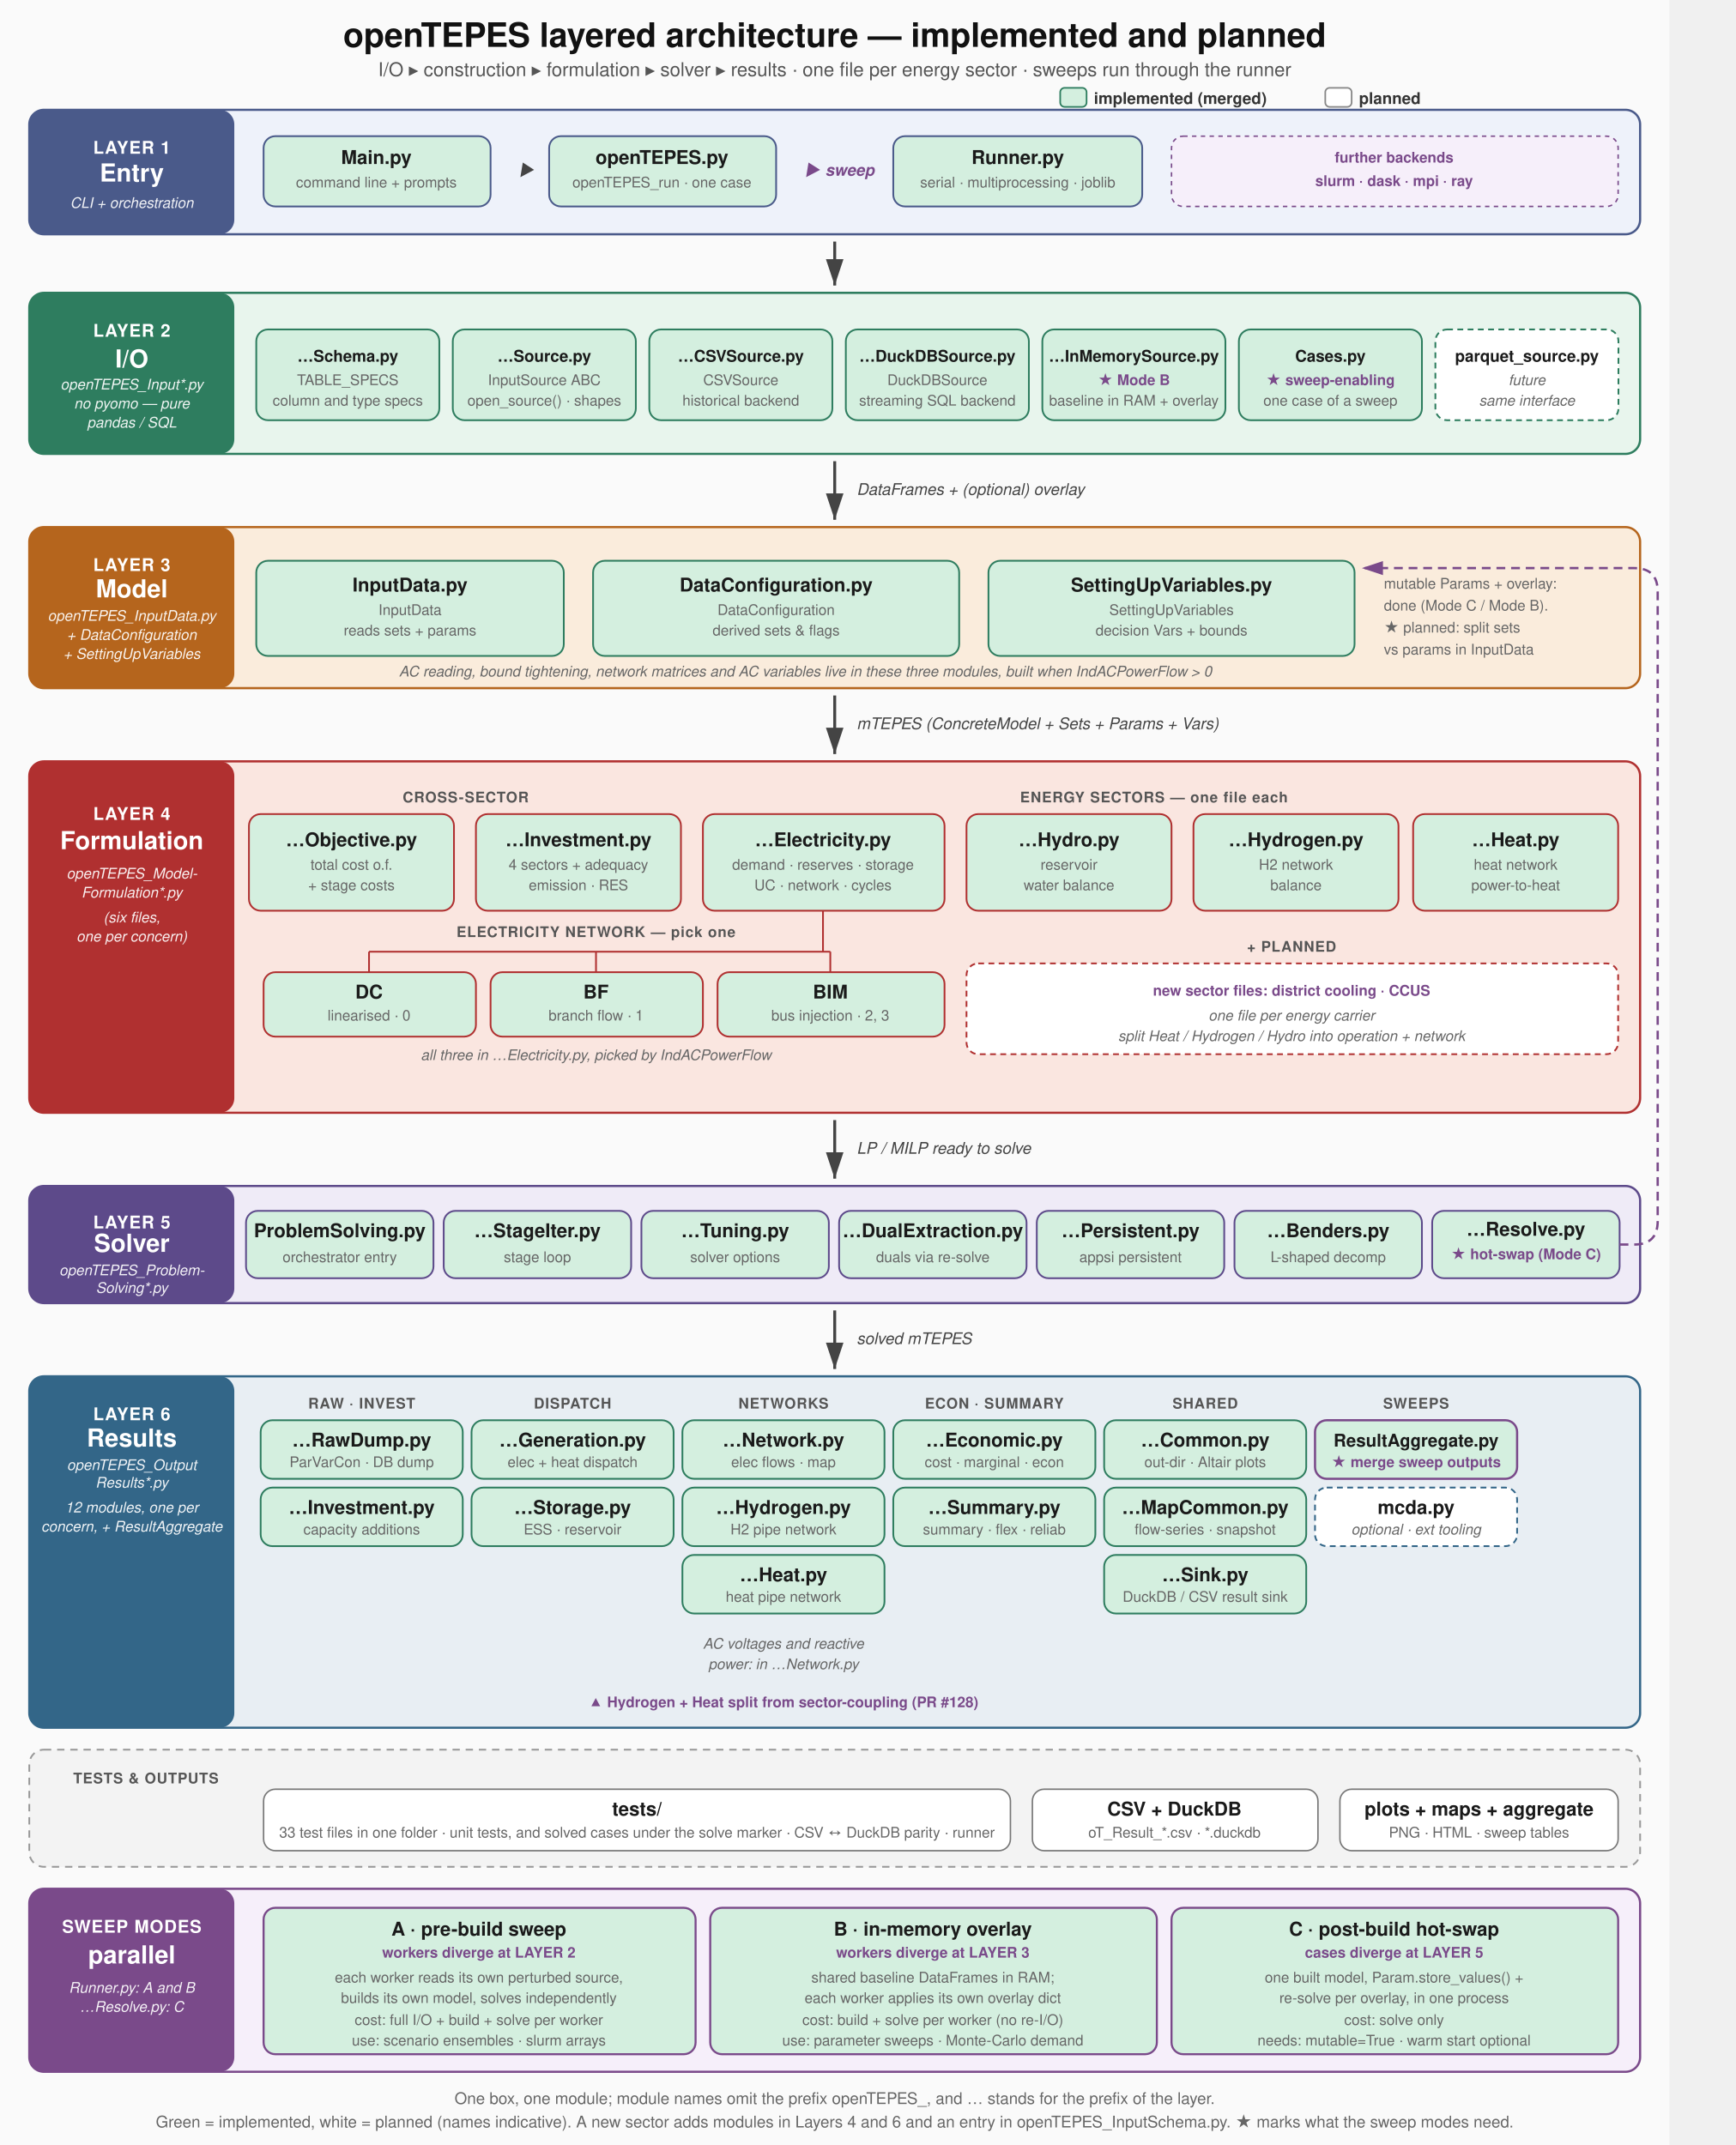
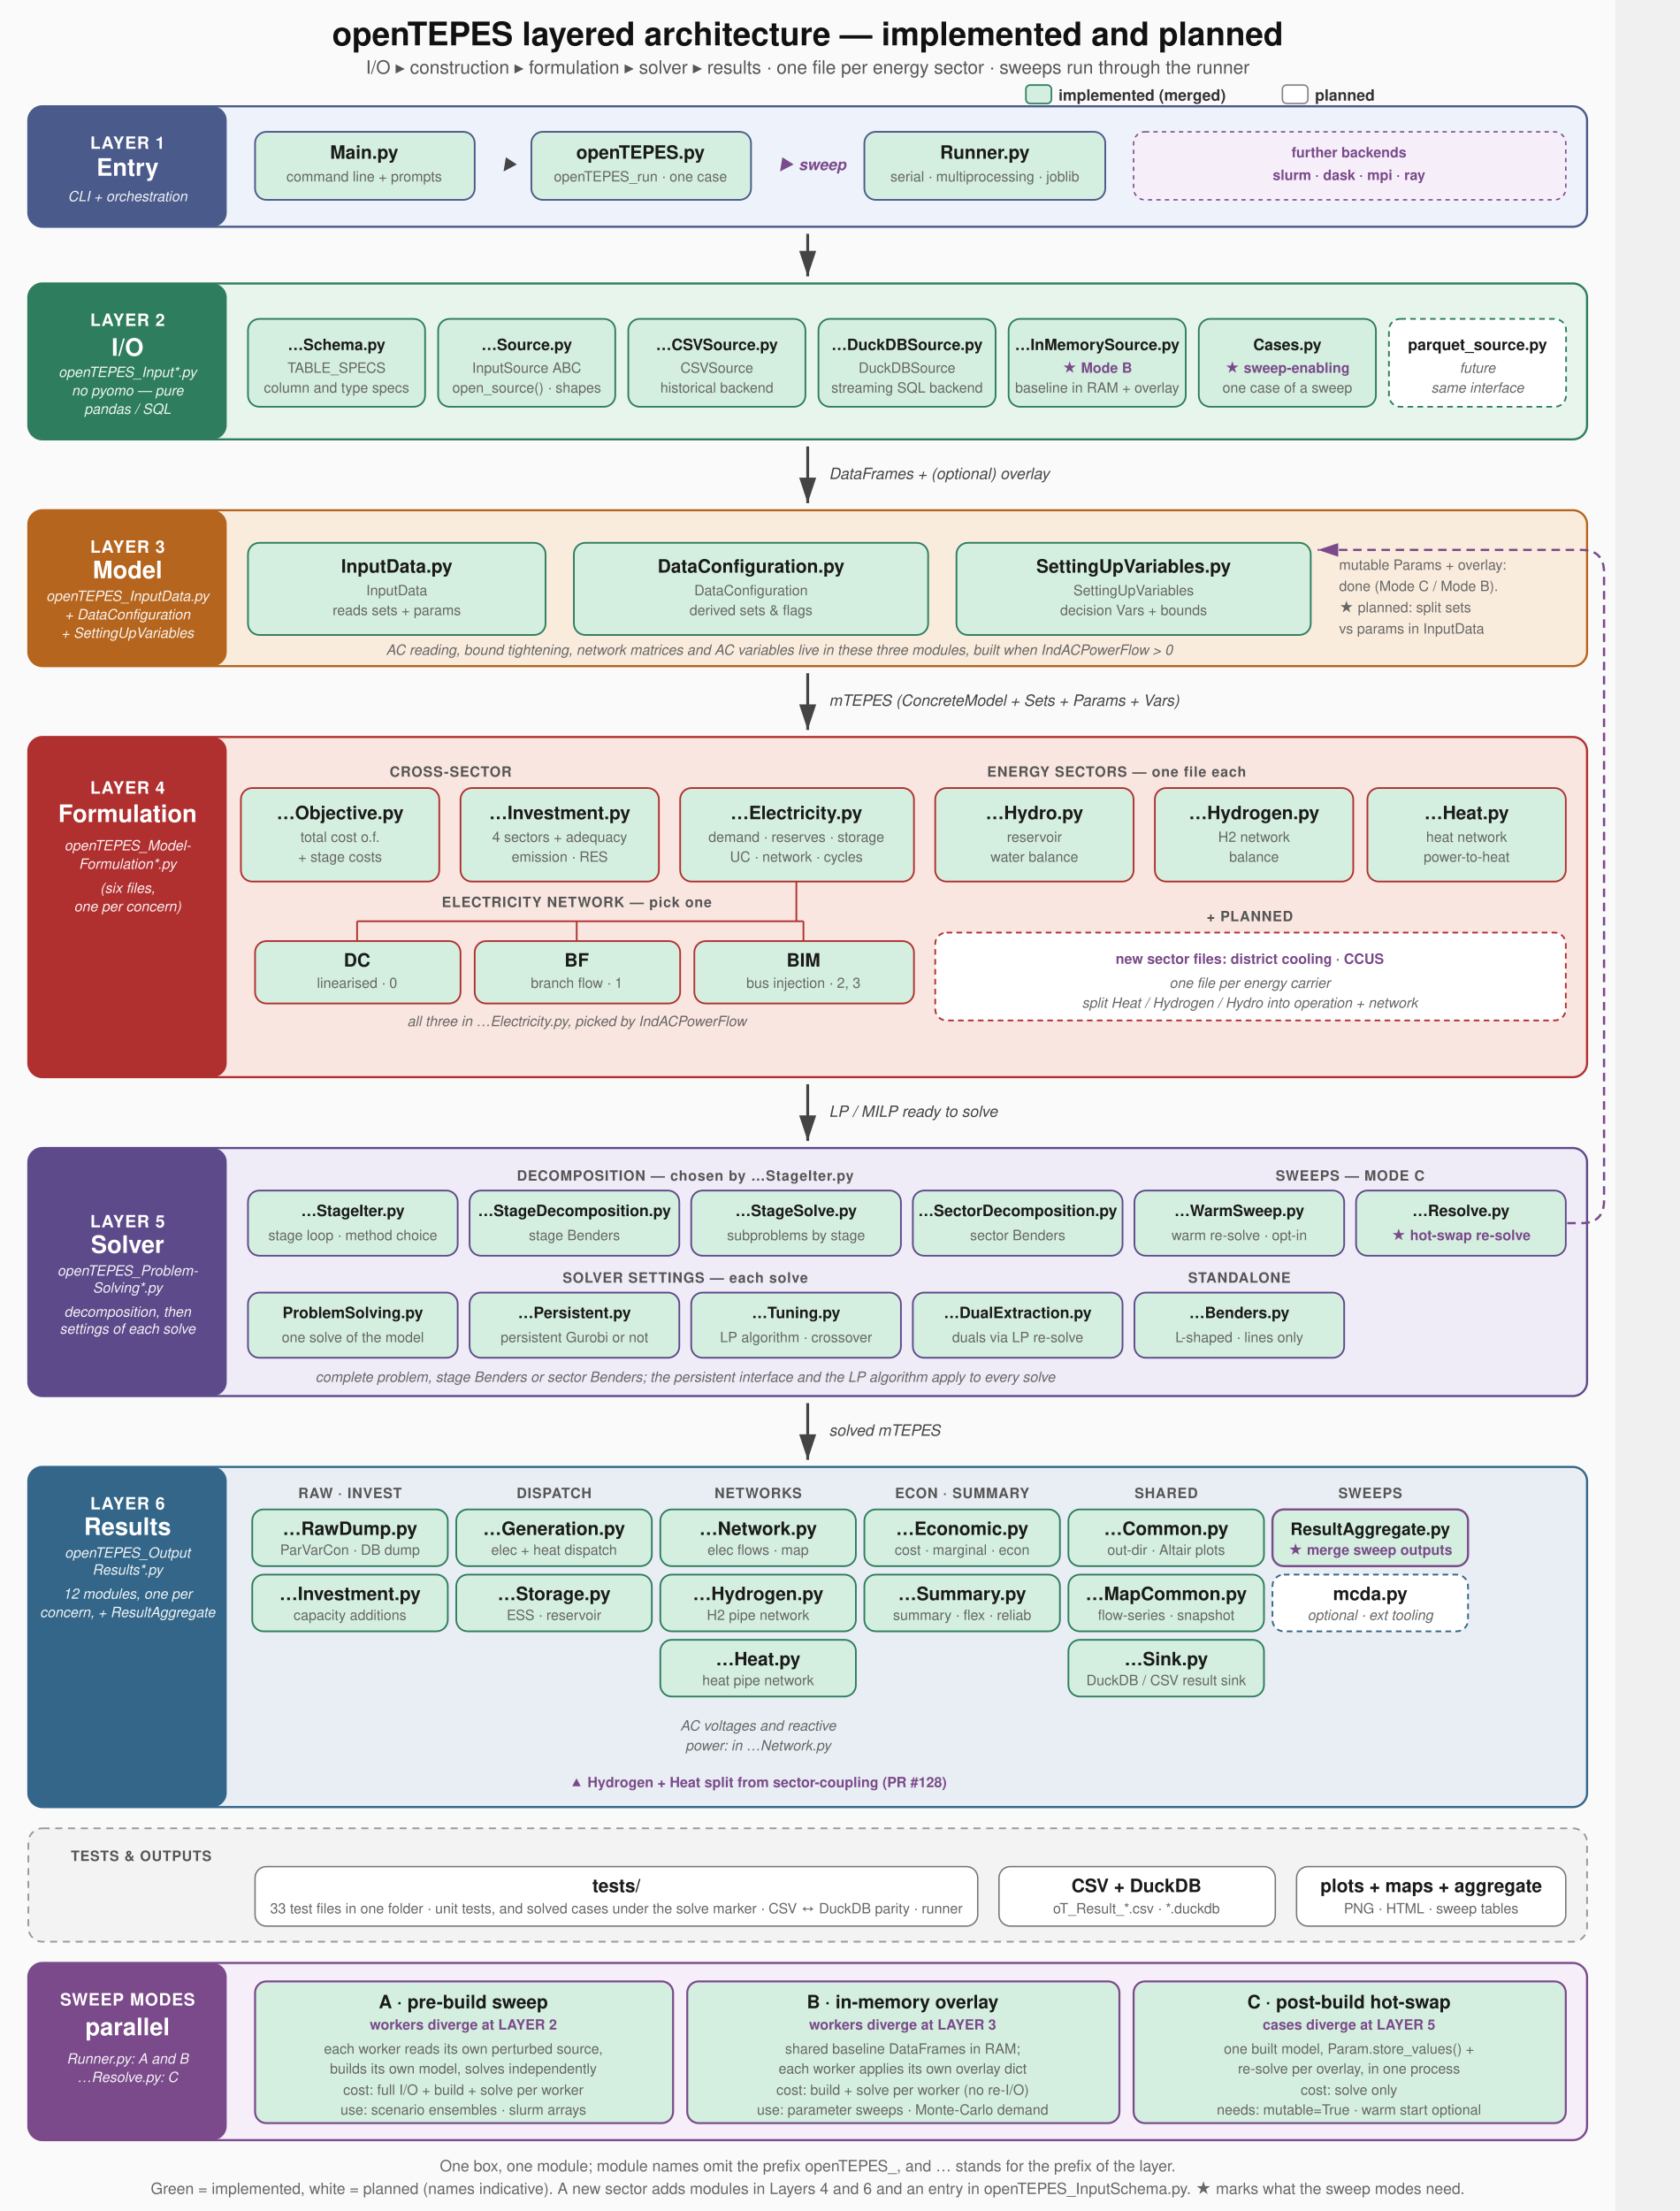
- <svg xmlns="http://www.w3.org/2000/svg" viewBox="0 0 1185 1465" font-family="-apple-system,BlinkMacSystemFont,'Segoe UI',Helvetica,Arial,sans-serif">
+ <svg xmlns="http://www.w3.org/2000/svg" viewBox="0 0 1185 1560" font-family="-apple-system,BlinkMacSystemFont,'Segoe UI',Helvetica,Arial,sans-serif">
  <defs>
    <marker id="arrow" markerWidth="10" markerHeight="10" refX="9" refY="3" orient="auto" markerUnits="strokeWidth">
      <path d="M0,0 L0,6 L9,3 z" fill="#444" />
    </marker>
    <marker id="arrowP" markerWidth="10" markerHeight="10" refX="9" refY="3" orient="auto" markerUnits="strokeWidth">
      <path d="M0,0 L0,6 L9,3 z" fill="#7a4a8a" />
    </marker>
    <style>
      .title       { font-size: 23px; font-weight: 800; fill: #111; }
      .subtitle    { font-size: 13px; fill: #555; }
      .layer-tag   { font-size: 12px; font-weight: 700; fill: #fff; letter-spacing: 0.5px; }
      .layer-name  { font-size: 17px; font-weight: 800; fill: #fff; }
      .layer-note  { font-size: 10px; fill: #fff; opacity: 0.92; font-style: italic; }
      .mod         { font-size: 13px; font-weight: 700; fill: #1a1a1a; }
      .mod-sub     { font-size: 10px; fill: #666; }
      .mod-flag    { font-size: 10px; font-weight: 700; fill: #7a4a8a; }
      .sector-tag  { font-size: 10px; font-weight: 700; fill: #555; letter-spacing: 0.5px; }
      .arrow-lbl   { font-size: 11px; fill: #444; font-style: italic; }
      .arrow-lblP  { font-size: 11px; fill: #7a4a8a; font-style: italic; font-weight: 700; }
      .footer      { font-size: 11px; fill: #666; }
      .legend      { font-size: 11px; font-weight: 700; fill: #333; }
    </style>
  </defs>
-   <rect width="1140" height="1465" fill="#fafafa" />
+   <rect width="1140" height="1560" fill="#fafafa" />
  <text x="570" y="32" text-anchor="middle" class="title">openTEPES layered architecture — implemented and planned</text>
  <text x="570" y="52" text-anchor="middle" class="subtitle">I/O  ▸  construction  ▸  formulation  ▸  solver  ▸  results · one file per energy sector · sweeps run through the runner</text>
  <rect x="724" y="60" width="18" height="13" rx="3" fill="#d4efdf" stroke="#2e7d5f" stroke-width="1.1" />
  <text x="747" y="71" class="legend">implemented (merged)</text>
  <rect x="905" y="60" width="18" height="13" rx="3" fill="#fff" stroke="#888" stroke-width="1.1" />
  <text x="928" y="71" class="legend">planned</text>
  <g>
    <rect x="20" y="75" width="1100" height="85" rx="10" fill="#eef2fa" stroke="#4a5a8a" stroke-width="1.5" />
    <rect x="20" y="75" width="140" height="85" rx="10" fill="#4a5a8a" />
    <text x="90" y="105" text-anchor="middle" class="layer-tag">LAYER 1</text>
    <text x="90" y="124" text-anchor="middle" class="layer-name">Entry</text>
    <text x="90" y="142" text-anchor="middle" class="layer-note">CLI + orchestration</text>
    <rect x="180" y="93" width="155" height="48" rx="8" fill="#d4efdf" stroke="#4a5a8a" stroke-width="1.2" />
    <text x="257" y="112" text-anchor="middle" class="mod">Main.py</text>
    <text x="257" y="128" text-anchor="middle" class="mod-sub">command line + prompts</text>
    <text x="355" y="120" class="arrow-lbl">▶</text>
    <rect x="375" y="93" width="155" height="48" rx="8" fill="#d4efdf" stroke="#4a5a8a" stroke-width="1.2" />
    <text x="452" y="112" text-anchor="middle" class="mod">openTEPES.py</text>
    <text x="452" y="128" text-anchor="middle" class="mod-sub">openTEPES_run · one case</text>
    <text x="550" y="120" class="arrow-lblP">▶ sweep</text>
    <rect x="610" y="93" width="170" height="48" rx="8" fill="#d4efdf" stroke="#4a5a8a" stroke-width="1.2" />
    <text x="695" y="112" text-anchor="middle" class="mod">Runner.py</text>
    <text x="695" y="128" text-anchor="middle" class="mod-sub">serial · multiprocessing · joblib</text>
    <rect x="800" y="93" width="305" height="48" rx="8" fill="#f6effa" stroke="#7a4a8a" stroke-width="1.0" stroke-dasharray="3 3" />
    <text x="952" y="111" text-anchor="middle" class="mod-flag">further backends</text>
    <text x="952" y="127" text-anchor="middle" class="mod-flag">slurm · dask · mpi · ray</text>
  </g>
  <line x1="570" y1="165" x2="570" y2="195" stroke="#444" stroke-width="2" marker-end="url(#arrow)" />
  <g>
    <rect x="20" y="200" width="1100" height="110" rx="10" fill="#e8f5ed" stroke="#2e7d5f" stroke-width="1.5" />
    <rect x="20" y="200" width="140" height="110" rx="10" fill="#2e7d5f" />
    <text x="90" y="230" text-anchor="middle" class="layer-tag">LAYER 2</text>
    <text x="90" y="251" text-anchor="middle" class="layer-name">I/O</text>
    <text x="90" y="266" text-anchor="middle" class="layer-note">openTEPES_Input*.py</text>
    <text x="90" y="279" text-anchor="middle" class="layer-note">no pyomo — pure</text>
    <text x="90" y="292" text-anchor="middle" class="layer-note">pandas / SQL</text>
    <rect x="175.0" y="225" width="125" height="62" rx="8" fill="#d4efdf" stroke="#2e7d5f" stroke-width="1.2" />
    <text x="237.5" y="247" text-anchor="middle" class="mod" style="font-size:11px">…Schema.py</text>
    <text x="237.5" y="263" text-anchor="middle" class="mod-sub">TABLE_SPECS</text>
    <text x="237.5" y="277" text-anchor="middle" class="mod-sub">column and type specs</text>
    <rect x="309.2" y="225" width="125" height="62" rx="8" fill="#d4efdf" stroke="#2e7d5f" stroke-width="1.2" />
    <text x="371.7" y="247" text-anchor="middle" class="mod" style="font-size:11px">…Source.py</text>
    <text x="371.7" y="263" text-anchor="middle" class="mod-sub">InputSource ABC</text>
    <text x="371.7" y="277" text-anchor="middle" class="mod-sub">open_source() · shapes</text>
    <rect x="443.4" y="225" width="125" height="62" rx="8" fill="#d4efdf" stroke="#2e7d5f" stroke-width="1.2" />
    <text x="505.9" y="247" text-anchor="middle" class="mod" style="font-size:11px">…CSVSource.py</text>
    <text x="505.9" y="263" text-anchor="middle" class="mod-sub">CSVSource</text>
    <text x="505.9" y="277" text-anchor="middle" class="mod-sub">historical backend</text>
    <rect x="577.6" y="225" width="125" height="62" rx="8" fill="#d4efdf" stroke="#2e7d5f" stroke-width="1.2" />
    <text x="640.1" y="247" text-anchor="middle" class="mod" style="font-size:11px">…DuckDBSource.py</text>
    <text x="640.1" y="263" text-anchor="middle" class="mod-sub">DuckDBSource</text>
    <text x="640.1" y="277" text-anchor="middle" class="mod-sub">streaming SQL backend</text>
    <rect x="711.8" y="225" width="125" height="62" rx="8" fill="#d4efdf" stroke="#2e7d5f" stroke-width="1.2" />
    <text x="774.3" y="247" text-anchor="middle" class="mod" style="font-size:11px">…InMemorySource.py</text>
    <text x="774.3" y="263" text-anchor="middle" class="mod-flag">★ Mode B</text>
    <text x="774.3" y="277" text-anchor="middle" class="mod-sub">baseline in RAM + overlay</text>
    <rect x="846.0" y="225" width="125" height="62" rx="8" fill="#d4efdf" stroke="#2e7d5f" stroke-width="1.2" />
    <text x="908.5" y="247" text-anchor="middle" class="mod" style="font-size:11px">Cases.py</text>
    <text x="908.5" y="263" text-anchor="middle" class="mod-flag">★ sweep-enabling</text>
    <text x="908.5" y="277" text-anchor="middle" class="mod-sub">one case of a sweep</text>
    <rect x="980.2" y="225" width="125" height="62" rx="8" fill="#fff" stroke="#2e7d5f" stroke-width="1.2" stroke-dasharray="4 3" />
    <text x="1042.7" y="247" text-anchor="middle" class="mod" style="font-size:11px">parquet_source.py</text>
    <text x="1042.7" y="263" text-anchor="middle" class="mod-sub" font-style="italic">future</text>
    <text x="1042.7" y="277" text-anchor="middle" class="mod-sub" font-style="italic">same interface</text>
  </g>
  <line x1="570" y1="315" x2="570" y2="355" stroke="#444" stroke-width="2" marker-end="url(#arrow)" />
  <text x="585" y="338" class="arrow-lbl">DataFrames + (optional) overlay</text>
  <g>
    <rect x="20" y="360" width="1100" height="110" rx="10" fill="#faecdc" stroke="#b5651d" stroke-width="1.5" />
    <rect x="20" y="360" width="140" height="110" rx="10" fill="#b5651d" />
    <text x="90" y="390" text-anchor="middle" class="layer-tag">LAYER 3</text>
    <text x="90" y="408" text-anchor="middle" class="layer-name">Model</text>
    <text x="90" y="424" text-anchor="middle" class="layer-note">openTEPES_InputData.py</text>
    <text x="90" y="437" text-anchor="middle" class="layer-note">+ DataConfiguration</text>
    <text x="90" y="450" text-anchor="middle" class="layer-note">+ SettingUpVariables</text>
    <rect x="175" y="383" width="210" height="65" rx="8" fill="#d4efdf" stroke="#2e7d5f" stroke-width="1.2" />
    <text x="280" y="404" text-anchor="middle" class="mod">InputData.py</text>
    <text x="280" y="420" text-anchor="middle" class="mod-sub">InputData</text>
    <text x="280" y="434" text-anchor="middle" class="mod-sub">reads sets + params</text>
    <rect x="405" y="383" width="250" height="65" rx="8" fill="#d4efdf" stroke="#2e7d5f" stroke-width="1.2" />
    <text x="530" y="404" text-anchor="middle" class="mod">DataConfiguration.py</text>
    <text x="530" y="420" text-anchor="middle" class="mod-sub">DataConfiguration</text>
    <text x="530" y="434" text-anchor="middle" class="mod-sub">derived sets &amp; flags</text>
    <rect x="675" y="383" width="250" height="65" rx="8" fill="#d4efdf" stroke="#2e7d5f" stroke-width="1.2" />
    <text x="800" y="404" text-anchor="middle" class="mod">SettingUpVariables.py</text>
    <text x="800" y="420" text-anchor="middle" class="mod-sub">SettingUpVariables</text>
    <text x="800" y="434" text-anchor="middle" class="mod-sub">decision Vars + bounds</text>
    <text x="945" y="402" class="mod-sub">mutable Params + overlay:</text>
    <text x="945" y="417" class="mod-sub">done (Mode C / Mode B).</text>
    <text x="945" y="432" class="mod-sub">★ planned: split sets</text>
    <text x="945" y="447" class="mod-sub">vs params in InputData</text>
  </g>
  <line x1="570" y1="475" x2="570" y2="515" stroke="#444" stroke-width="2" marker-end="url(#arrow)" />
  <text x="585" y="498" class="arrow-lbl">mTEPES (ConcreteModel + Sets + Params + Vars)</text>
  <g>
    <text x="550" y="462" text-anchor="middle" class="mod-sub" font-style="italic">AC reading, bound tightening, network matrices and AC variables live in these three modules, built when IndACPowerFlow &gt; 0</text>
    <rect x="20" y="520" width="1100" height="240" rx="10" fill="#fae6e0" stroke="#b03030" stroke-width="1.5" />
    <rect x="20" y="520" width="140" height="240" rx="10" fill="#b03030" />
    <text x="90" y="560" text-anchor="middle" class="layer-tag">LAYER 4</text>
    <text x="90" y="580" text-anchor="middle" class="layer-name">Formulation</text>
    <text x="90" y="600" text-anchor="middle" class="layer-note">openTEPES_Model-</text>
    <text x="90" y="613" text-anchor="middle" class="layer-note">Formulation*.py</text>
    <text x="90" y="630" text-anchor="middle" class="layer-note">(six files,</text>
    <text x="90" y="643" text-anchor="middle" class="layer-note">one per concern)</text>
    <text x="318" y="548" text-anchor="middle" class="sector-tag">CROSS-SECTOR</text>
    <rect x="170" y="556" width="140" height="66" rx="8" fill="#d4efdf" stroke="#b03030" stroke-width="1.2" />
    <text x="240" y="578" text-anchor="middle" class="mod">…Objective.py</text>
    <text x="240" y="594" text-anchor="middle" class="mod-sub">total cost o.f.</text>
    <text x="240" y="608" text-anchor="middle" class="mod-sub">+ stage costs</text>
    <rect x="325" y="556" width="140" height="66" rx="8" fill="#d4efdf" stroke="#b03030" stroke-width="1.2" />
    <text x="395" y="578" text-anchor="middle" class="mod">…Investment.py</text>
    <text x="395" y="594" text-anchor="middle" class="mod-sub">4 sectors + adequacy</text>
    <text x="395" y="608" text-anchor="middle" class="mod-sub">emission · RES</text>
    <text x="788" y="548" text-anchor="middle" class="sector-tag">ENERGY SECTORS  —  one file each</text>
    <rect x="480" y="556" width="165" height="66" rx="8" fill="#d4efdf" stroke="#b03030" stroke-width="1.2" />
    <text x="562" y="578" text-anchor="middle" class="mod">…Electricity.py</text>
    <text x="562" y="594" text-anchor="middle" class="mod-sub">demand · reserves · storage</text>
    <text x="562" y="608" text-anchor="middle" class="mod-sub">UC · network · cycles</text>
    <rect x="660" y="556" width="140" height="66" rx="8" fill="#d4efdf" stroke="#b03030" stroke-width="1.2" />
    <text x="730" y="578" text-anchor="middle" class="mod">…Hydro.py</text>
    <text x="730" y="594" text-anchor="middle" class="mod-sub">reservoir</text>
    <text x="730" y="608" text-anchor="middle" class="mod-sub">water balance</text>
    <rect x="815" y="556" width="140" height="66" rx="8" fill="#d4efdf" stroke="#b03030" stroke-width="1.2" />
    <text x="885" y="578" text-anchor="middle" class="mod">…Hydrogen.py</text>
    <text x="885" y="594" text-anchor="middle" class="mod-sub">H2 network</text>
    <text x="885" y="608" text-anchor="middle" class="mod-sub">balance</text>
    <rect x="965" y="556" width="140" height="66" rx="8" fill="#d4efdf" stroke="#b03030" stroke-width="1.2" />
    <text x="1035" y="578" text-anchor="middle" class="mod">…Heat.py</text>
    <text x="1035" y="594" text-anchor="middle" class="mod-sub">heat network</text>
    <text x="1035" y="608" text-anchor="middle" class="mod-sub">power-to-heat</text>
    <text x="407" y="640" text-anchor="middle" class="sector-tag">ELECTRICITY NETWORK  —  pick one</text>
    <line x1="562" y1="622" x2="562" y2="650" stroke="#b03030" stroke-width="1.2" />
    <line x1="252" y1="650" x2="567" y2="650" stroke="#b03030" stroke-width="1.2" />
    <line x1="252" y1="650" x2="252" y2="664" stroke="#b03030" stroke-width="1.2" />
    <line x1="407" y1="650" x2="407" y2="664" stroke="#b03030" stroke-width="1.2" />
    <line x1="567" y1="650" x2="567" y2="664" stroke="#b03030" stroke-width="1.2" />
    <rect x="180" y="664" width="145" height="44" rx="8" fill="#d4efdf" stroke="#b03030" stroke-width="1.2" />
    <text x="252" y="682" text-anchor="middle" class="mod">DC</text>
    <text x="252" y="697" text-anchor="middle" class="mod-sub">linearised · 0</text>
    <rect x="335" y="664" width="145" height="44" rx="8" fill="#d4efdf" stroke="#b03030" stroke-width="1.2" />
    <text x="407" y="682" text-anchor="middle" class="mod">BF</text>
    <text x="407" y="697" text-anchor="middle" class="mod-sub">branch flow · 1</text>
    <rect x="490" y="664" width="155" height="44" rx="8" fill="#d4efdf" stroke="#b03030" stroke-width="1.2" />
    <text x="567" y="682" text-anchor="middle" class="mod">BIM</text>
    <text x="567" y="697" text-anchor="middle" class="mod-sub">bus injection · 2, 3</text>
    <text x="407" y="724" text-anchor="middle" class="mod-sub" font-style="italic">all three in …Electricity.py, picked by IndACPowerFlow</text>
    <text x="882" y="650" text-anchor="middle" class="sector-tag">+ PLANNED</text>
    <rect x="660" y="658" width="445" height="62" rx="8" fill="#fff" stroke="#b03030" stroke-width="1.2" stroke-dasharray="4 3" />
    <text x="882" y="680" text-anchor="middle" class="mod-flag">new sector files:  district cooling  ·  CCUS</text>
    <text x="882" y="697" text-anchor="middle" class="mod-sub" font-style="italic">one file per energy carrier</text>
    <text x="882" y="711" text-anchor="middle" class="mod-sub" font-style="italic">split Heat / Hydrogen / Hydro into operation + network</text>
  </g>
  <line x1="570" y1="765" x2="570" y2="805" stroke="#444" stroke-width="2" marker-end="url(#arrow)" />
  <text x="585" y="788" class="arrow-lbl">LP / MILP ready to solve</text>
  <g>
-     <rect x="20" y="810" width="1100" height="80" rx="10" fill="#efebf7" stroke="#5d4a8a" stroke-width="1.5" />
-     <rect x="20" y="810" width="140" height="80" rx="10" fill="#5d4a8a" />
-     <text x="90" y="839" text-anchor="middle" class="layer-tag">LAYER 5</text>
-     <text x="90" y="855" text-anchor="middle" class="layer-name">Solver</text>
-     <text x="90" y="871" text-anchor="middle" class="layer-note">openTEPES_Problem-</text>
-     <text x="90" y="883" text-anchor="middle" class="layer-note">Solving*.py</text>
-     <rect x="168" y="827" width="128" height="46" rx="8" fill="#d4efdf" stroke="#5d4a8a" stroke-width="1.2" />
-     <text x="232" y="845" text-anchor="middle" class="mod">ProblemSolving.py</text>
-     <text x="232" y="862" text-anchor="middle" class="mod-sub">orchestrator entry</text>
-     <rect x="303" y="827" width="128" height="46" rx="8" fill="#d4efdf" stroke="#5d4a8a" stroke-width="1.2" />
-     <text x="367" y="845" text-anchor="middle" class="mod">…StageIter.py</text>
-     <text x="367" y="862" text-anchor="middle" class="mod-sub">stage loop</text>
-     <rect x="438" y="827" width="128" height="46" rx="8" fill="#d4efdf" stroke="#5d4a8a" stroke-width="1.2" />
-     <text x="502" y="845" text-anchor="middle" class="mod">…Tuning.py</text>
-     <text x="502" y="862" text-anchor="middle" class="mod-sub">solver options</text>
-     <rect x="573" y="827" width="128" height="46" rx="8" fill="#d4efdf" stroke="#5d4a8a" stroke-width="1.2" />
-     <text x="637" y="845" text-anchor="middle" class="mod">…DualExtraction.py</text>
-     <text x="637" y="862" text-anchor="middle" class="mod-sub">duals via re-solve</text>
-     <rect x="708" y="827" width="128" height="46" rx="8" fill="#d4efdf" stroke="#5d4a8a" stroke-width="1.2" />
-     <text x="772" y="845" text-anchor="middle" class="mod">…Persistent.py</text>
-     <text x="772" y="862" text-anchor="middle" class="mod-sub">appsi persistent</text>
-     <rect x="843" y="827" width="128" height="46" rx="8" fill="#d4efdf" stroke="#5d4a8a" stroke-width="1.2" />
-     <text x="907" y="845" text-anchor="middle" class="mod">…Benders.py</text>
-     <text x="907" y="862" text-anchor="middle" class="mod-sub">L-shaped decomp</text>
-     <rect x="978" y="827" width="128" height="46" rx="8" fill="#d4efdf" stroke="#5d4a8a" stroke-width="1.2" />
-     <text x="1042" y="844" text-anchor="middle" class="mod">…Resolve.py</text>
-     <text x="1042" y="860" text-anchor="middle" class="mod-flag">★ hot-swap (Mode C)</text>
-   </g>
-   <path d="M 1106 850 L 1116 850 Q 1132 850 1132 834 L 1132 404 Q 1132 388 1116 388 L 930 388" stroke="#7a4a8a" stroke-width="1.6" fill="none" stroke-dasharray="6 4" marker-end="url(#arrowP)" />
-   <line x1="570" y1="895" x2="570" y2="935" stroke="#444" stroke-width="2" marker-end="url(#arrow)" />
-   <text x="585" y="918" class="arrow-lbl">solved mTEPES</text>
-   <g>
-     <rect x="20" y="940" width="1100" height="240" rx="10" fill="#e8eef3" stroke="#336688" stroke-width="1.5" />
-     <rect x="20" y="940" width="140" height="240" rx="10" fill="#336688" />
-     <text x="90" y="970" text-anchor="middle" class="layer-tag">LAYER 6</text>
-     <text x="90" y="988" text-anchor="middle" class="layer-name">Results</text>
-     <text x="90" y="1004" text-anchor="middle" class="layer-note">openTEPES_Output</text>
-     <text x="90" y="1016" text-anchor="middle" class="layer-note">Results*.py</text>
-     <text x="90" y="1033" text-anchor="middle" class="layer-note">12 modules, one per</text>
-     <text x="90" y="1046" text-anchor="middle" class="layer-note">concern, + ResultAggregate</text>
-     <text x="247" y="962" text-anchor="middle" class="sector-tag">RAW · INVEST</text>
-     <text x="391" y="962" text-anchor="middle" class="sector-tag">DISPATCH</text>
-     <text x="535" y="962" text-anchor="middle" class="sector-tag">NETWORKS</text>
-     <text x="679" y="962" text-anchor="middle" class="sector-tag">ECON · SUMMARY</text>
-     <text x="823" y="962" text-anchor="middle" class="sector-tag">SHARED</text>
-     <text x="967" y="962" text-anchor="middle" class="sector-tag">SWEEPS</text>
-     <rect x="178" y="970" width="138" height="40" rx="8" fill="#d4efdf" stroke="#2e7d5f" stroke-width="1.2" />
-     <text x="247" y="988" text-anchor="middle" class="mod">…RawDump.py</text>
-     <text x="247" y="1002" text-anchor="middle" class="mod-sub">ParVarCon · DB dump</text>
-     <rect x="178" y="1016" width="138" height="40" rx="8" fill="#d4efdf" stroke="#2e7d5f" stroke-width="1.2" />
-     <text x="247" y="1034" text-anchor="middle" class="mod">…Investment.py</text>
-     <text x="247" y="1048" text-anchor="middle" class="mod-sub">capacity additions</text>
-     <rect x="322" y="970" width="138" height="40" rx="8" fill="#d4efdf" stroke="#2e7d5f" stroke-width="1.2" />
-     <text x="391" y="988" text-anchor="middle" class="mod">…Generation.py</text>
-     <text x="391" y="1002" text-anchor="middle" class="mod-sub">elec + heat dispatch</text>
-     <rect x="322" y="1016" width="138" height="40" rx="8" fill="#d4efdf" stroke="#2e7d5f" stroke-width="1.2" />
-     <text x="391" y="1034" text-anchor="middle" class="mod">…Storage.py</text>
-     <text x="391" y="1048" text-anchor="middle" class="mod-sub">ESS · reservoir</text>
-     <rect x="466" y="970" width="138" height="40" rx="8" fill="#d4efdf" stroke="#2e7d5f" stroke-width="1.2" />
-     <text x="535" y="988" text-anchor="middle" class="mod">…Network.py</text>
-     <text x="535" y="1002" text-anchor="middle" class="mod-sub">elec flows · map</text>
-     <rect x="466" y="1016" width="138" height="40" rx="8" fill="#d4efdf" stroke="#2e7d5f" stroke-width="1.2" />
-     <text x="535" y="1034" text-anchor="middle" class="mod">…Hydrogen.py</text>
-     <text x="535" y="1048" text-anchor="middle" class="mod-sub">H2 pipe network</text>
-     <rect x="466" y="1062" width="138" height="40" rx="8" fill="#d4efdf" stroke="#2e7d5f" stroke-width="1.2" />
-     <text x="535" y="1080" text-anchor="middle" class="mod">…Heat.py</text>
-     <text x="535" y="1094" text-anchor="middle" class="mod-sub">heat pipe network</text>
-     <rect x="610" y="970" width="138" height="40" rx="8" fill="#d4efdf" stroke="#2e7d5f" stroke-width="1.2" />
-     <text x="679" y="988" text-anchor="middle" class="mod">…Economic.py</text>
-     <text x="679" y="1002" text-anchor="middle" class="mod-sub">cost · marginal · econ</text>
-     <rect x="610" y="1016" width="138" height="40" rx="8" fill="#d4efdf" stroke="#2e7d5f" stroke-width="1.2" />
-     <text x="679" y="1034" text-anchor="middle" class="mod">…Summary.py</text>
-     <text x="679" y="1048" text-anchor="middle" class="mod-sub">summary · flex · reliab</text>
-     <rect x="754" y="970" width="138" height="40" rx="8" fill="#d4efdf" stroke="#2e7d5f" stroke-width="1.2" />
-     <text x="823" y="988" text-anchor="middle" class="mod">…Common.py</text>
-     <text x="823" y="1002" text-anchor="middle" class="mod-sub">out-dir · Altair plots</text>
-     <rect x="754" y="1016" width="138" height="40" rx="8" fill="#d4efdf" stroke="#2e7d5f" stroke-width="1.2" />
-     <text x="823" y="1034" text-anchor="middle" class="mod">…MapCommon.py</text>
-     <text x="823" y="1048" text-anchor="middle" class="mod-sub">flow-series · snapshot</text>
-     <rect x="754" y="1062" width="138" height="40" rx="8" fill="#d4efdf" stroke="#2e7d5f" stroke-width="1.2" />
-     <text x="823" y="1080" text-anchor="middle" class="mod">…Sink.py</text>
-     <text x="823" y="1094" text-anchor="middle" class="mod-sub">DuckDB / CSV result sink</text>
-     <text x="535" y="1126" text-anchor="middle" class="mod-sub" font-style="italic">AC voltages and reactive</text>
-     <text x="535" y="1140" text-anchor="middle" class="mod-sub" font-style="italic">power: in …Network.py</text>
-     <text x="535" y="1166" text-anchor="middle" class="mod-flag">▲ Hydrogen + Heat split from sector-coupling (PR #128)</text>
-     <rect x="898" y="970" width="138" height="40" rx="8" fill="#d4efdf" stroke="#7a4a8a" stroke-width="1.5" />
-     <text x="967" y="988" text-anchor="middle" class="mod" style="font-size:12px">ResultAggregate.py</text>
-     <text x="967" y="1002" text-anchor="middle" class="mod-flag">★ merge sweep outputs</text>
-     <rect x="898" y="1016" width="138" height="40" rx="8" fill="#fff" stroke="#336688" stroke-width="1.2" stroke-dasharray="4 3" />
-     <text x="967" y="1034" text-anchor="middle" class="mod">mcda.py</text>
-     <text x="967" y="1048" text-anchor="middle" class="mod-sub" font-style="italic">optional · ext tooling</text>
-   </g>
-   <g>
-     <rect x="20" y="1195" width="1100" height="80" rx="10" fill="#f3f3f3" stroke="#999" stroke-width="1.2" stroke-dasharray="5 4" />
-     <text x="50" y="1218" class="sector-tag">TESTS &amp; OUTPUTS</text>
-     <rect x="180" y="1222" width="510" height="42" rx="8" fill="#fff" stroke="#777" stroke-width="1.0" />
-     <text x="435" y="1240" text-anchor="middle" class="mod">tests/</text>
-     <text x="435" y="1255" text-anchor="middle" class="mod-sub">33 test files in one folder · unit tests, and solved cases under the solve marker · CSV ↔ DuckDB parity · runner</text>
-     <rect x="705" y="1222" width="195" height="42" rx="8" fill="#fff" stroke="#777" stroke-width="1.0" />
-     <text x="802" y="1240" text-anchor="middle" class="mod">CSV + DuckDB</text>
-     <text x="802" y="1255" text-anchor="middle" class="mod-sub">oT_Result_*.csv · *.duckdb</text>
-     <rect x="915" y="1222" width="190" height="42" rx="8" fill="#fff" stroke="#777" stroke-width="1.0" />
-     <text x="1010" y="1240" text-anchor="middle" class="mod">plots + maps + aggregate</text>
-     <text x="1010" y="1255" text-anchor="middle" class="mod-sub">PNG · HTML · sweep tables</text>
-   </g>
-   <g>
-     <rect x="20" y="1290" width="1100" height="125" rx="10" fill="#f6effa" stroke="#7a4a8a" stroke-width="1.5" />
-     <rect x="20" y="1290" width="140" height="125" rx="10" fill="#7a4a8a" />
-     <text x="90" y="1320" text-anchor="middle" class="layer-tag">SWEEP MODES</text>
-     <text x="90" y="1341" text-anchor="middle" class="layer-name">parallel</text>
-     <text x="90" y="1361" text-anchor="middle" class="layer-note">Runner.py: A and B</text>
-     <text x="90" y="1374" text-anchor="middle" class="layer-note">…Resolve.py: C</text>
-     <rect x="180" y="1303" width="295" height="100" rx="8" fill="#d4efdf" stroke="#7a4a8a" stroke-width="1.4" />
-     <text x="327" y="1322" text-anchor="middle" class="mod">A · pre-build sweep</text>
-     <text x="327" y="1337" text-anchor="middle" class="mod-flag">workers diverge at LAYER 2</text>
-     <text x="327" y="1354" text-anchor="middle" class="mod-sub">each worker reads its own perturbed source,</text>
-     <text x="327" y="1368" text-anchor="middle" class="mod-sub">builds its own model, solves independently</text>
-     <text x="327" y="1383" text-anchor="middle" class="mod-sub">cost: full I/O + build + solve per worker</text>
-     <text x="327" y="1397" text-anchor="middle" class="mod-sub">use: scenario ensembles · slurm arrays</text>
-     <rect x="485" y="1303" width="305" height="100" rx="8" fill="#d4efdf" stroke="#7a4a8a" stroke-width="1.4" />
-     <text x="637" y="1322" text-anchor="middle" class="mod">B · in-memory overlay</text>
-     <text x="637" y="1337" text-anchor="middle" class="mod-flag">workers diverge at LAYER 3</text>
-     <text x="637" y="1354" text-anchor="middle" class="mod-sub">shared baseline DataFrames in RAM;</text>
-     <text x="637" y="1368" text-anchor="middle" class="mod-sub">each worker applies its own overlay dict</text>
-     <text x="637" y="1383" text-anchor="middle" class="mod-sub">cost: build + solve per worker (no re-I/O)</text>
-     <text x="637" y="1397" text-anchor="middle" class="mod-sub">use: parameter sweeps · Monte-Carlo demand</text>
-     <rect x="800" y="1303" width="305" height="100" rx="8" fill="#d4efdf" stroke="#7a4a8a" stroke-width="1.4" />
-     <text x="952" y="1322" text-anchor="middle" class="mod">C · post-build hot-swap</text>
-     <text x="952" y="1337" text-anchor="middle" class="mod-flag">cases diverge at LAYER 5</text>
-     <text x="952" y="1354" text-anchor="middle" class="mod-sub">one built model, Param.store_values() +</text>
-     <text x="952" y="1368" text-anchor="middle" class="mod-sub">re-solve per overlay, in one process</text>
-     <text x="952" y="1383" text-anchor="middle" class="mod-sub">cost: solve only</text>
-     <text x="952" y="1397" text-anchor="middle" class="mod-sub">needs: mutable=True · warm start optional</text>
-   </g>
-   <text x="570" y="1437" text-anchor="middle" class="footer">One box, one module; module names omit the prefix openTEPES_, and … stands for the prefix of the layer.</text>
-   <text x="570" y="1453" text-anchor="middle" class="footer">Green = implemented, white = planned (names indicative). A new sector adds modules in Layers 4 and 6 and an entry in openTEPES_InputSchema.py. ★ marks what the sweep modes need.</text>
+     <rect x="20" y="810" width="1100" height="175" rx="10" fill="#efebf7" stroke="#5d4a8a" stroke-width="1.5" />
+     <rect x="20" y="810" width="140" height="175" rx="10" fill="#5d4a8a" />
+     <text x="90" y="866" text-anchor="middle" class="layer-tag">LAYER 5</text>
+     <text x="90" y="884" text-anchor="middle" class="layer-name">Solver</text>
+     <text x="90" y="900" text-anchor="middle" class="layer-note">openTEPES_Problem-</text>
+     <text x="90" y="912" text-anchor="middle" class="layer-note">Solving*.py</text>
+     <text x="90" y="929" text-anchor="middle" class="layer-note">decomposition, then</text>
+     <text x="90" y="941" text-anchor="middle" class="layer-note">settings of each solve</text>
+     <text x="483.6" y="833" text-anchor="middle" class="sector-tag">DECOMPOSITION  —  chosen by …StageIter.py</text>
+     <text x="952.8" y="833" text-anchor="middle" class="sector-tag">SWEEPS  —  MODE C</text>
+     <rect x="175.0" y="840" width="148" height="46" rx="8" fill="#d4efdf" stroke="#5d4a8a" stroke-width="1.2" />
+     <text x="249.0" y="858" text-anchor="middle" class="mod" style="font-size:11px">…StageIter.py</text>
+     <text x="249.0" y="875" text-anchor="middle" class="mod-sub">stage loop · method choice</text>
+     <rect x="331.4" y="840" width="148" height="46" rx="8" fill="#d4efdf" stroke="#5d4a8a" stroke-width="1.2" />
+     <text x="405.4" y="858" text-anchor="middle" class="mod" style="font-size:11px">…StageDecomposition.py</text>
+     <text x="405.4" y="875" text-anchor="middle" class="mod-sub">stage Benders</text>
+     <rect x="487.8" y="840" width="148" height="46" rx="8" fill="#d4efdf" stroke="#5d4a8a" stroke-width="1.2" />
+     <text x="561.8" y="858" text-anchor="middle" class="mod" style="font-size:11px">…StageSolve.py</text>
+     <text x="561.8" y="875" text-anchor="middle" class="mod-sub">subproblems by stage</text>
+     <rect x="644.2" y="840" width="148" height="46" rx="8" fill="#d4efdf" stroke="#5d4a8a" stroke-width="1.2" />
+     <text x="718.2" y="858" text-anchor="middle" class="mod" style="font-size:11px">…SectorDecomposition.py</text>
+     <text x="718.2" y="875" text-anchor="middle" class="mod-sub">sector Benders</text>
+     <rect x="800.6" y="840" width="148" height="46" rx="8" fill="#d4efdf" stroke="#5d4a8a" stroke-width="1.2" />
+     <text x="874.6" y="858" text-anchor="middle" class="mod" style="font-size:11px">…WarmSweep.py</text>
+     <text x="874.6" y="875" text-anchor="middle" class="mod-sub">warm re-solve · opt-in</text>
+     <rect x="957.0" y="840" width="148" height="46" rx="8" fill="#d4efdf" stroke="#5d4a8a" stroke-width="1.2" />
+     <text x="1031.0" y="858" text-anchor="middle" class="mod" style="font-size:11px">…Resolve.py</text>
+     <text x="1031.0" y="875" text-anchor="middle" class="mod-flag">★ hot-swap re-solve</text>
+     <text x="483.6" y="905" text-anchor="middle" class="sector-tag">SOLVER SETTINGS  —  each solve</text>
+     <text x="874.6" y="905" text-anchor="middle" class="sector-tag">STANDALONE</text>
+     <rect x="175.0" y="912" width="148" height="46" rx="8" fill="#d4efdf" stroke="#5d4a8a" stroke-width="1.2" />
+     <text x="249.0" y="930" text-anchor="middle" class="mod" style="font-size:11px">ProblemSolving.py</text>
+     <text x="249.0" y="947" text-anchor="middle" class="mod-sub">one solve of the model</text>
+     <rect x="331.4" y="912" width="148" height="46" rx="8" fill="#d4efdf" stroke="#5d4a8a" stroke-width="1.2" />
+     <text x="405.4" y="930" text-anchor="middle" class="mod" style="font-size:11px">…Persistent.py</text>
+     <text x="405.4" y="947" text-anchor="middle" class="mod-sub">persistent Gurobi or not</text>
+     <rect x="487.8" y="912" width="148" height="46" rx="8" fill="#d4efdf" stroke="#5d4a8a" stroke-width="1.2" />
+     <text x="561.8" y="930" text-anchor="middle" class="mod" style="font-size:11px">…Tuning.py</text>
+     <text x="561.8" y="947" text-anchor="middle" class="mod-sub">LP algorithm · crossover</text>
+     <rect x="644.2" y="912" width="148" height="46" rx="8" fill="#d4efdf" stroke="#5d4a8a" stroke-width="1.2" />
+     <text x="718.2" y="930" text-anchor="middle" class="mod" style="font-size:11px">…DualExtraction.py</text>
+     <text x="718.2" y="947" text-anchor="middle" class="mod-sub">duals via LP re-solve</text>
+     <rect x="800.6" y="912" width="148" height="46" rx="8" fill="#d4efdf" stroke="#5d4a8a" stroke-width="1.2" />
+     <text x="874.6" y="930" text-anchor="middle" class="mod" style="font-size:11px">…Benders.py</text>
+     <text x="874.6" y="947" text-anchor="middle" class="mod-sub">L-shaped · lines only</text>
+     <text x="483.6" y="975" text-anchor="middle" class="mod-sub" font-style="italic">complete problem, stage Benders or sector Benders; the persistent interface and the LP algorithm apply to every solve</text>
+   </g>
+   <path d="M 1106 863 L 1116 863 Q 1132 863 1132 847 L 1132 404 Q 1132 388 1116 388 L 930 388" stroke="#7a4a8a" stroke-width="1.6" fill="none" stroke-dasharray="6 4" marker-end="url(#arrowP)" />
+   <g transform="translate(0,95)">
+     <line x1="570" y1="895" x2="570" y2="935" stroke="#444" stroke-width="2" marker-end="url(#arrow)" />
+     <text x="585" y="918" class="arrow-lbl">solved mTEPES</text>
+     <g>
+       <rect x="20" y="940" width="1100" height="240" rx="10" fill="#e8eef3" stroke="#336688" stroke-width="1.5" />
+       <rect x="20" y="940" width="140" height="240" rx="10" fill="#336688" />
+       <text x="90" y="970" text-anchor="middle" class="layer-tag">LAYER 6</text>
+       <text x="90" y="988" text-anchor="middle" class="layer-name">Results</text>
+       <text x="90" y="1004" text-anchor="middle" class="layer-note">openTEPES_Output</text>
+       <text x="90" y="1016" text-anchor="middle" class="layer-note">Results*.py</text>
+       <text x="90" y="1033" text-anchor="middle" class="layer-note">12 modules, one per</text>
+       <text x="90" y="1046" text-anchor="middle" class="layer-note">concern, + ResultAggregate</text>
+       <text x="247" y="962" text-anchor="middle" class="sector-tag">RAW · INVEST</text>
+       <text x="391" y="962" text-anchor="middle" class="sector-tag">DISPATCH</text>
+       <text x="535" y="962" text-anchor="middle" class="sector-tag">NETWORKS</text>
+       <text x="679" y="962" text-anchor="middle" class="sector-tag">ECON · SUMMARY</text>
+       <text x="823" y="962" text-anchor="middle" class="sector-tag">SHARED</text>
+       <text x="967" y="962" text-anchor="middle" class="sector-tag">SWEEPS</text>
+       <rect x="178" y="970" width="138" height="40" rx="8" fill="#d4efdf" stroke="#2e7d5f" stroke-width="1.2" />
+       <text x="247" y="988" text-anchor="middle" class="mod">…RawDump.py</text>
+       <text x="247" y="1002" text-anchor="middle" class="mod-sub">ParVarCon · DB dump</text>
+       <rect x="178" y="1016" width="138" height="40" rx="8" fill="#d4efdf" stroke="#2e7d5f" stroke-width="1.2" />
+       <text x="247" y="1034" text-anchor="middle" class="mod">…Investment.py</text>
+       <text x="247" y="1048" text-anchor="middle" class="mod-sub">capacity additions</text>
+       <rect x="322" y="970" width="138" height="40" rx="8" fill="#d4efdf" stroke="#2e7d5f" stroke-width="1.2" />
+       <text x="391" y="988" text-anchor="middle" class="mod">…Generation.py</text>
+       <text x="391" y="1002" text-anchor="middle" class="mod-sub">elec + heat dispatch</text>
+       <rect x="322" y="1016" width="138" height="40" rx="8" fill="#d4efdf" stroke="#2e7d5f" stroke-width="1.2" />
+       <text x="391" y="1034" text-anchor="middle" class="mod">…Storage.py</text>
+       <text x="391" y="1048" text-anchor="middle" class="mod-sub">ESS · reservoir</text>
+       <rect x="466" y="970" width="138" height="40" rx="8" fill="#d4efdf" stroke="#2e7d5f" stroke-width="1.2" />
+       <text x="535" y="988" text-anchor="middle" class="mod">…Network.py</text>
+       <text x="535" y="1002" text-anchor="middle" class="mod-sub">elec flows · map</text>
+       <rect x="466" y="1016" width="138" height="40" rx="8" fill="#d4efdf" stroke="#2e7d5f" stroke-width="1.2" />
+       <text x="535" y="1034" text-anchor="middle" class="mod">…Hydrogen.py</text>
+       <text x="535" y="1048" text-anchor="middle" class="mod-sub">H2 pipe network</text>
+       <rect x="466" y="1062" width="138" height="40" rx="8" fill="#d4efdf" stroke="#2e7d5f" stroke-width="1.2" />
+       <text x="535" y="1080" text-anchor="middle" class="mod">…Heat.py</text>
+       <text x="535" y="1094" text-anchor="middle" class="mod-sub">heat pipe network</text>
+       <rect x="610" y="970" width="138" height="40" rx="8" fill="#d4efdf" stroke="#2e7d5f" stroke-width="1.2" />
+       <text x="679" y="988" text-anchor="middle" class="mod">…Economic.py</text>
+       <text x="679" y="1002" text-anchor="middle" class="mod-sub">cost · marginal · econ</text>
+       <rect x="610" y="1016" width="138" height="40" rx="8" fill="#d4efdf" stroke="#2e7d5f" stroke-width="1.2" />
+       <text x="679" y="1034" text-anchor="middle" class="mod">…Summary.py</text>
+       <text x="679" y="1048" text-anchor="middle" class="mod-sub">summary · flex · reliab</text>
+       <rect x="754" y="970" width="138" height="40" rx="8" fill="#d4efdf" stroke="#2e7d5f" stroke-width="1.2" />
+       <text x="823" y="988" text-anchor="middle" class="mod">…Common.py</text>
+       <text x="823" y="1002" text-anchor="middle" class="mod-sub">out-dir · Altair plots</text>
+       <rect x="754" y="1016" width="138" height="40" rx="8" fill="#d4efdf" stroke="#2e7d5f" stroke-width="1.2" />
+       <text x="823" y="1034" text-anchor="middle" class="mod">…MapCommon.py</text>
+       <text x="823" y="1048" text-anchor="middle" class="mod-sub">flow-series · snapshot</text>
+       <rect x="754" y="1062" width="138" height="40" rx="8" fill="#d4efdf" stroke="#2e7d5f" stroke-width="1.2" />
+       <text x="823" y="1080" text-anchor="middle" class="mod">…Sink.py</text>
+       <text x="823" y="1094" text-anchor="middle" class="mod-sub">DuckDB / CSV result sink</text>
+       <text x="535" y="1126" text-anchor="middle" class="mod-sub" font-style="italic">AC voltages and reactive</text>
+       <text x="535" y="1140" text-anchor="middle" class="mod-sub" font-style="italic">power: in …Network.py</text>
+       <text x="535" y="1166" text-anchor="middle" class="mod-flag">▲ Hydrogen + Heat split from sector-coupling (PR #128)</text>
+       <rect x="898" y="970" width="138" height="40" rx="8" fill="#d4efdf" stroke="#7a4a8a" stroke-width="1.5" />
+       <text x="967" y="988" text-anchor="middle" class="mod" style="font-size:12px">ResultAggregate.py</text>
+       <text x="967" y="1002" text-anchor="middle" class="mod-flag">★ merge sweep outputs</text>
+       <rect x="898" y="1016" width="138" height="40" rx="8" fill="#fff" stroke="#336688" stroke-width="1.2" stroke-dasharray="4 3" />
+       <text x="967" y="1034" text-anchor="middle" class="mod">mcda.py</text>
+       <text x="967" y="1048" text-anchor="middle" class="mod-sub" font-style="italic">optional · ext tooling</text>
+     </g>
+     <g>
+       <rect x="20" y="1195" width="1100" height="80" rx="10" fill="#f3f3f3" stroke="#999" stroke-width="1.2" stroke-dasharray="5 4" />
+       <text x="50" y="1218" class="sector-tag">TESTS &amp; OUTPUTS</text>
+       <rect x="180" y="1222" width="510" height="42" rx="8" fill="#fff" stroke="#777" stroke-width="1.0" />
+       <text x="435" y="1240" text-anchor="middle" class="mod">tests/</text>
+       <text x="435" y="1255" text-anchor="middle" class="mod-sub">33 test files in one folder · unit tests, and solved cases under the solve marker · CSV ↔ DuckDB parity · runner</text>
+       <rect x="705" y="1222" width="195" height="42" rx="8" fill="#fff" stroke="#777" stroke-width="1.0" />
+       <text x="802" y="1240" text-anchor="middle" class="mod">CSV + DuckDB</text>
+       <text x="802" y="1255" text-anchor="middle" class="mod-sub">oT_Result_*.csv · *.duckdb</text>
+       <rect x="915" y="1222" width="190" height="42" rx="8" fill="#fff" stroke="#777" stroke-width="1.0" />
+       <text x="1010" y="1240" text-anchor="middle" class="mod">plots + maps + aggregate</text>
+       <text x="1010" y="1255" text-anchor="middle" class="mod-sub">PNG · HTML · sweep tables</text>
+     </g>
+     <g>
+       <rect x="20" y="1290" width="1100" height="125" rx="10" fill="#f6effa" stroke="#7a4a8a" stroke-width="1.5" />
+       <rect x="20" y="1290" width="140" height="125" rx="10" fill="#7a4a8a" />
+       <text x="90" y="1320" text-anchor="middle" class="layer-tag">SWEEP MODES</text>
+       <text x="90" y="1341" text-anchor="middle" class="layer-name">parallel</text>
+       <text x="90" y="1361" text-anchor="middle" class="layer-note">Runner.py: A and B</text>
+       <text x="90" y="1374" text-anchor="middle" class="layer-note">…Resolve.py: C</text>
+       <rect x="180" y="1303" width="295" height="100" rx="8" fill="#d4efdf" stroke="#7a4a8a" stroke-width="1.4" />
+       <text x="327" y="1322" text-anchor="middle" class="mod">A · pre-build sweep</text>
+       <text x="327" y="1337" text-anchor="middle" class="mod-flag">workers diverge at LAYER 2</text>
+       <text x="327" y="1354" text-anchor="middle" class="mod-sub">each worker reads its own perturbed source,</text>
+       <text x="327" y="1368" text-anchor="middle" class="mod-sub">builds its own model, solves independently</text>
+       <text x="327" y="1383" text-anchor="middle" class="mod-sub">cost: full I/O + build + solve per worker</text>
+       <text x="327" y="1397" text-anchor="middle" class="mod-sub">use: scenario ensembles · slurm arrays</text>
+       <rect x="485" y="1303" width="305" height="100" rx="8" fill="#d4efdf" stroke="#7a4a8a" stroke-width="1.4" />
+       <text x="637" y="1322" text-anchor="middle" class="mod">B · in-memory overlay</text>
+       <text x="637" y="1337" text-anchor="middle" class="mod-flag">workers diverge at LAYER 3</text>
+       <text x="637" y="1354" text-anchor="middle" class="mod-sub">shared baseline DataFrames in RAM;</text>
+       <text x="637" y="1368" text-anchor="middle" class="mod-sub">each worker applies its own overlay dict</text>
+       <text x="637" y="1383" text-anchor="middle" class="mod-sub">cost: build + solve per worker (no re-I/O)</text>
+       <text x="637" y="1397" text-anchor="middle" class="mod-sub">use: parameter sweeps · Monte-Carlo demand</text>
+       <rect x="800" y="1303" width="305" height="100" rx="8" fill="#d4efdf" stroke="#7a4a8a" stroke-width="1.4" />
+       <text x="952" y="1322" text-anchor="middle" class="mod">C · post-build hot-swap</text>
+       <text x="952" y="1337" text-anchor="middle" class="mod-flag">cases diverge at LAYER 5</text>
+       <text x="952" y="1354" text-anchor="middle" class="mod-sub">one built model, Param.store_values() +</text>
+       <text x="952" y="1368" text-anchor="middle" class="mod-sub">re-solve per overlay, in one process</text>
+       <text x="952" y="1383" text-anchor="middle" class="mod-sub">cost: solve only</text>
+       <text x="952" y="1397" text-anchor="middle" class="mod-sub">needs: mutable=True · warm start optional</text>
+     </g>
+     <text x="570" y="1437" text-anchor="middle" class="footer">One box, one module; module names omit the prefix openTEPES_, and … stands for the prefix of the layer.</text>
+     <text x="570" y="1453" text-anchor="middle" class="footer">Green = implemented, white = planned (names indicative). A new sector adds modules in Layers 4 and 6 and an entry in openTEPES_InputSchema.py. ★ marks what the sweep modes need.</text>
+   </g>
</svg>
